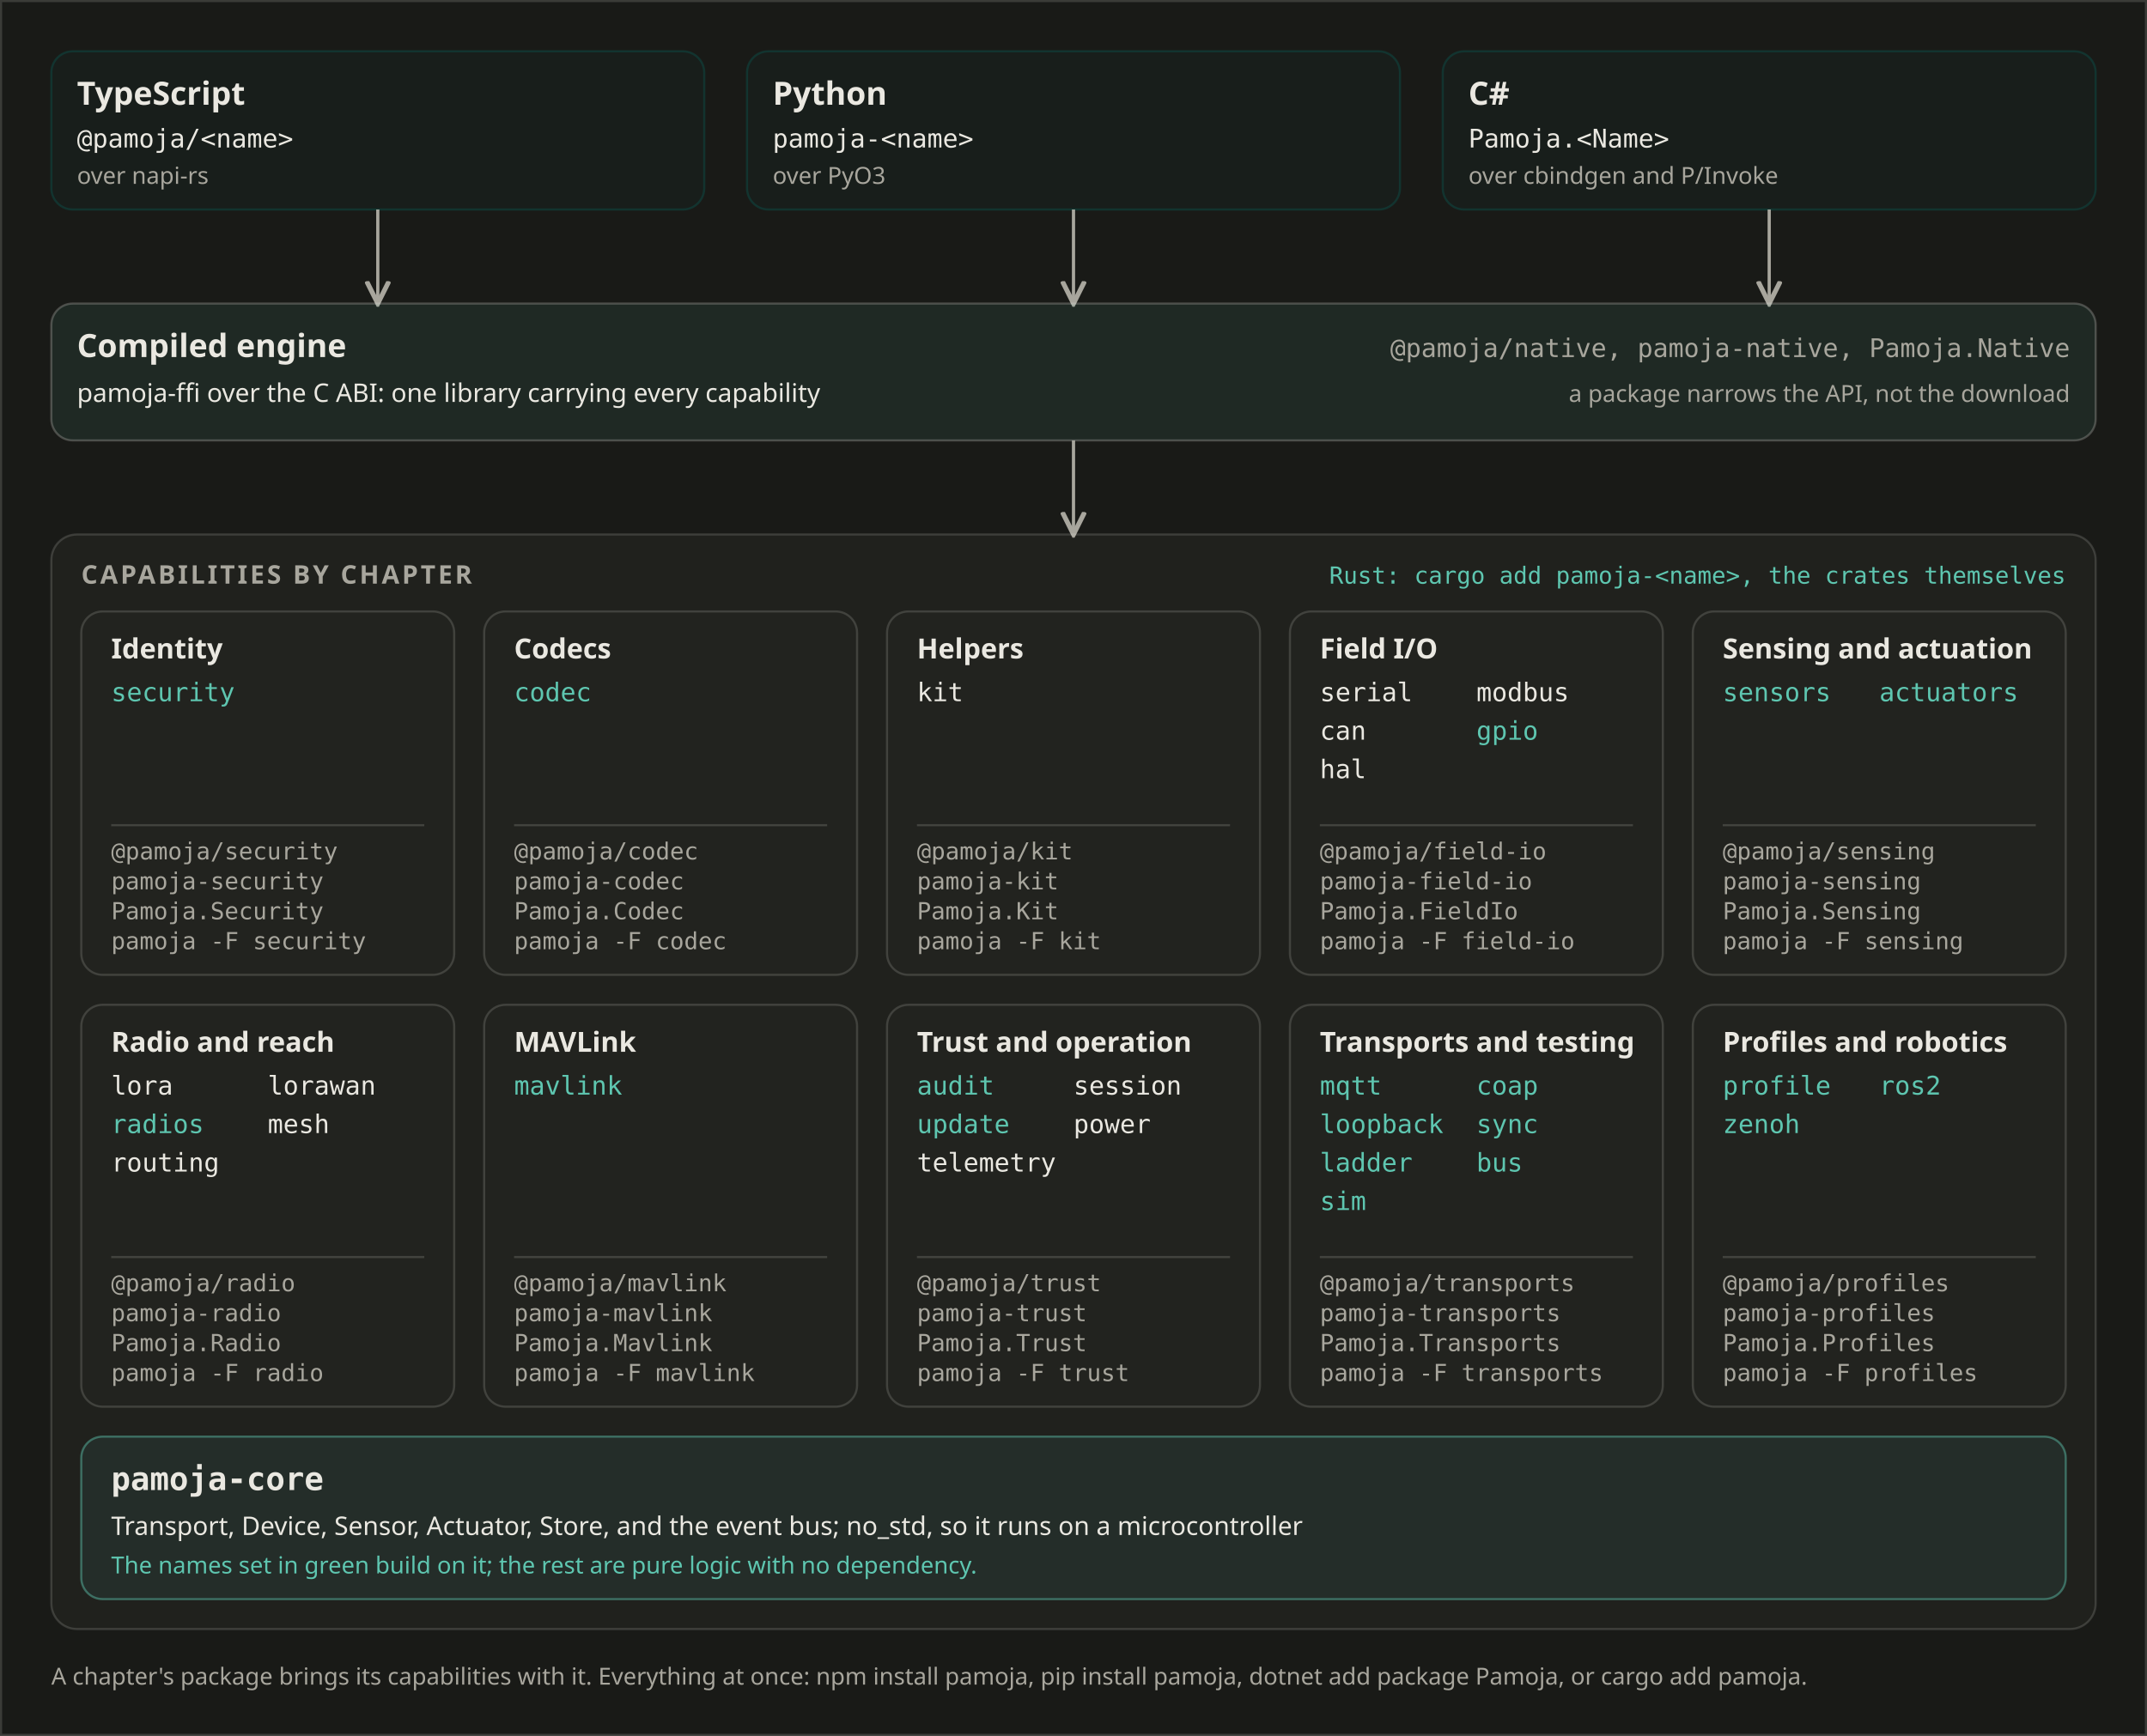
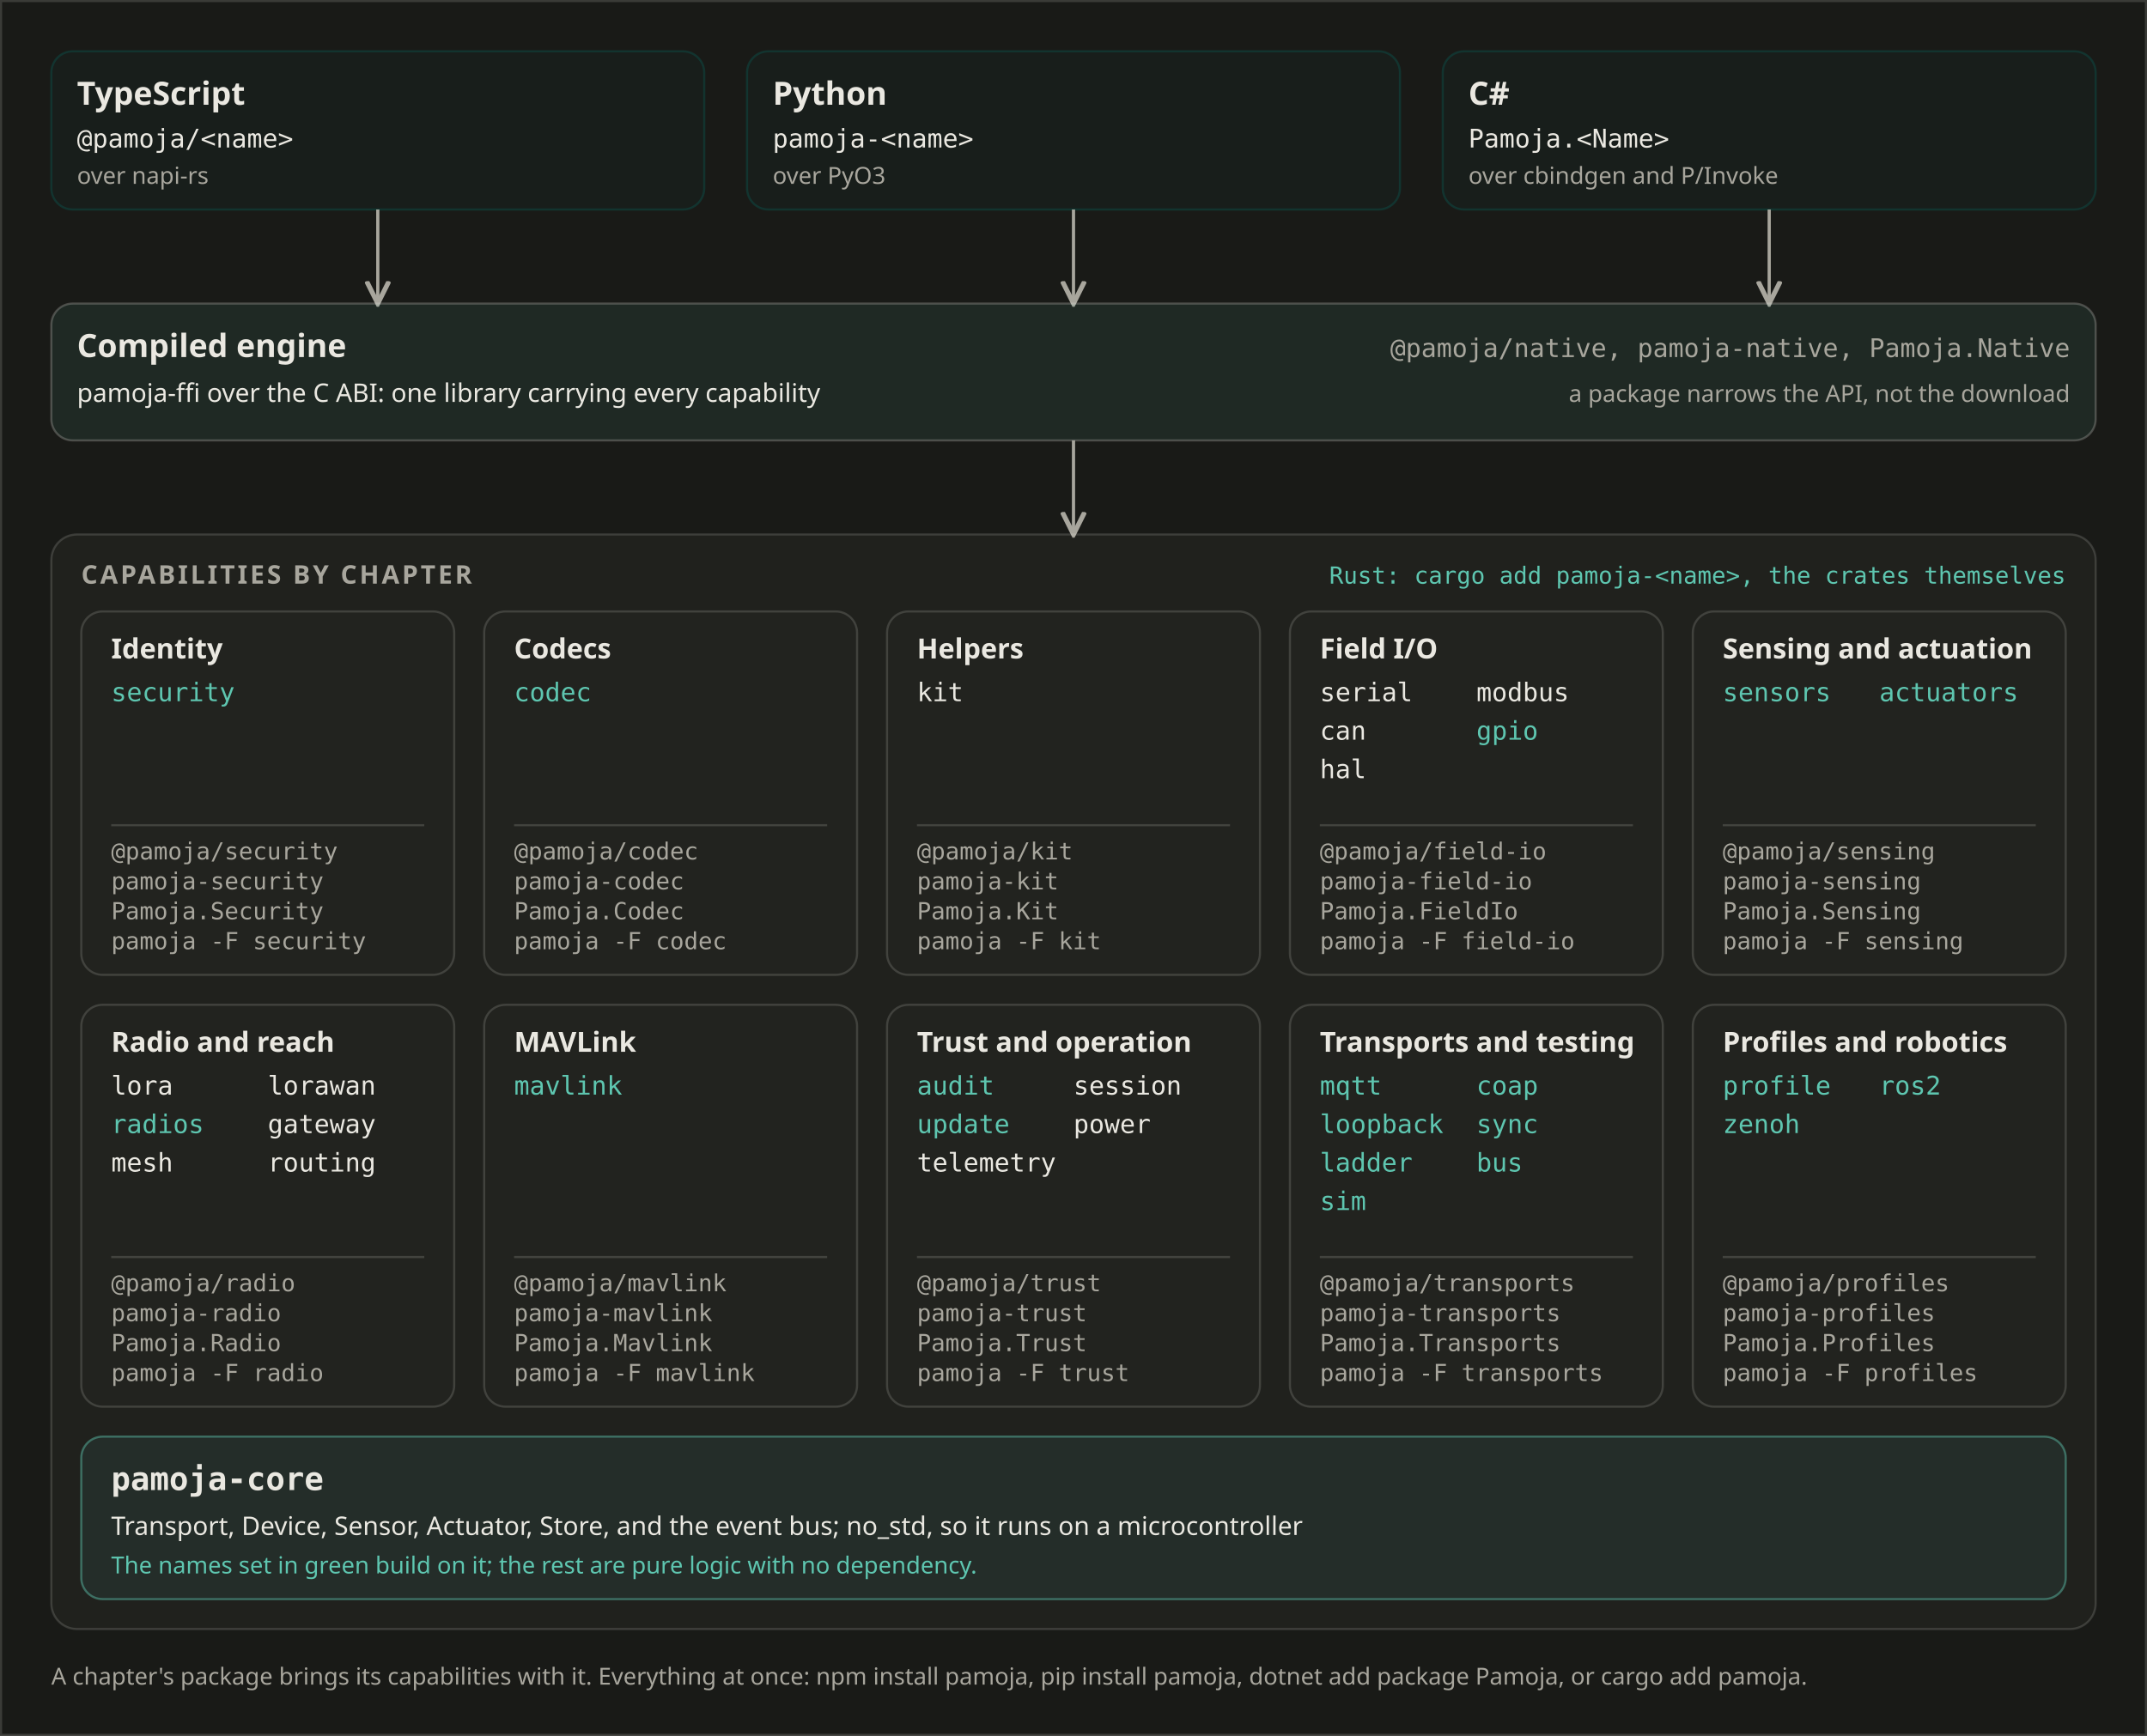
<svg xmlns="http://www.w3.org/2000/svg" width="1004" height="812" viewBox="0 0 1004 812" role="img" aria-labelledby="title">
  <defs>
    <marker id="head" viewBox="0 0 8 8" refX="7" refY="4" markerWidth="8" markerHeight="8" orient="auto">
      <path d="M0,0.5 L7,4 L0,7.5" fill="none" stroke="#a8a69d" stroke-width="1.5" />
    </marker>
  </defs>
  <rect width="1004" height="812" fill="#191a17" />
  <rect x="0.5" y="0.5" width="1003" height="811" fill="none" stroke="rgba(234, 232, 225, 0.16)" stroke-width="1" />
  <rect x="24" y="24" width="305.333" height="74" rx="10" fill="rgba(13, 77, 70, 0.09)" stroke="rgba(13, 77, 70, 0.5)" />
  <text x="36" y="49" font-family="Archivo, 'Segoe UI', system-ui, -apple-system, sans-serif" font-size="15" font-weight="600" fill="#eae8e1">TypeScript</text>
  <text x="36" y="69" font-family="'JetBrains Mono', Consolas, Menlo, monospace" font-size="12" font-weight="400" fill="#eae8e1">@pamoja/&lt;name&gt;</text>
  <text x="36" y="86" font-family="Archivo, 'Segoe UI', system-ui, -apple-system, sans-serif" font-size="11" font-weight="400" fill="#a8a69d">over napi-rs</text>
  <line x1="176.667" y1="98" x2="176.667" y2="142" stroke="#a8a69d" stroke-width="1.5" marker-end="url(#head)" />
  <rect x="349.333" y="24" width="305.333" height="74" rx="10" fill="rgba(13, 77, 70, 0.09)" stroke="rgba(13, 77, 70, 0.5)" />
  <text x="361.333" y="49" font-family="Archivo, 'Segoe UI', system-ui, -apple-system, sans-serif" font-size="15" font-weight="600" fill="#eae8e1">Python</text>
  <text x="361.333" y="69" font-family="'JetBrains Mono', Consolas, Menlo, monospace" font-size="12" font-weight="400" fill="#eae8e1">pamoja-&lt;name&gt;</text>
  <text x="361.333" y="86" font-family="Archivo, 'Segoe UI', system-ui, -apple-system, sans-serif" font-size="11" font-weight="400" fill="#a8a69d">over PyO3</text>
  <line x1="502" y1="98" x2="502" y2="142" stroke="#a8a69d" stroke-width="1.5" marker-end="url(#head)" />
  <rect x="674.667" y="24" width="305.333" height="74" rx="10" fill="rgba(13, 77, 70, 0.09)" stroke="rgba(13, 77, 70, 0.5)" />
  <text x="686.667" y="49" font-family="Archivo, 'Segoe UI', system-ui, -apple-system, sans-serif" font-size="15" font-weight="600" fill="#eae8e1">C#</text>
  <text x="686.667" y="69" font-family="'JetBrains Mono', Consolas, Menlo, monospace" font-size="12" font-weight="400" fill="#eae8e1">Pamoja.&lt;Name&gt;</text>
  <text x="686.667" y="86" font-family="Archivo, 'Segoe UI', system-ui, -apple-system, sans-serif" font-size="11" font-weight="400" fill="#a8a69d">over cbindgen and P/Invoke</text>
  <line x1="827.333" y1="98" x2="827.333" y2="142" stroke="#a8a69d" stroke-width="1.5" marker-end="url(#head)" />
  <rect x="24" y="142" width="956" height="64" rx="10" fill="rgba(94, 198, 176, 0.09)" stroke="rgba(234, 232, 225, 0.24)" />
  <text x="36" y="167" font-family="Archivo, 'Segoe UI', system-ui, -apple-system, sans-serif" font-size="15" font-weight="600" fill="#eae8e1">Compiled engine</text>
  <text x="36" y="188" font-family="Archivo, 'Segoe UI', system-ui, -apple-system, sans-serif" font-size="12" font-weight="400" fill="#eae8e1">pamoja-ffi over the C ABI: one library carrying every capability</text>
  <text x="968" y="167" font-family="'JetBrains Mono', Consolas, Menlo, monospace" font-size="12" font-weight="400" fill="#a8a69d" text-anchor="end">@pamoja/native, pamoja-native, Pamoja.Native</text>
  <text x="968" y="188" font-family="Archivo, 'Segoe UI', system-ui, -apple-system, sans-serif" font-size="11" font-weight="400" fill="#a8a69d" text-anchor="end">a package narrows the API, not the download</text>
  <line x1="502" y1="206" x2="502" y2="250" stroke="#a8a69d" stroke-width="1.5" marker-end="url(#head)" />
  <rect x="24" y="250" width="956" height="512" rx="12" fill="rgba(234, 232, 225, 0.035)" stroke="rgba(234, 232, 225, 0.16)" />
  <text x="38" y="273" font-family="Archivo, 'Segoe UI', system-ui, -apple-system, sans-serif" font-size="12" font-weight="600" fill="#a8a69d" letter-spacing="1.2">CAPABILITIES BY CHAPTER</text>
  <text x="966" y="273" font-family="'JetBrains Mono', Consolas, Menlo, monospace" font-size="11" font-weight="500" fill="#5ec6b0" text-anchor="end">Rust: cargo add pamoja-&lt;name&gt;, the crates themselves</text>
  <rect x="38" y="286" width="174.4" height="170" rx="10" fill="#22231f" stroke="rgba(234, 232, 225, 0.16)" />
  <text x="52" y="308" font-family="Archivo, 'Segoe UI', system-ui, -apple-system, sans-serif" font-size="13" font-weight="600" fill="#eae8e1">Identity</text>
  <text x="52" y="328" font-family="'JetBrains Mono', Consolas, Menlo, monospace" font-size="12" font-weight="500" fill="#5ec6b0">security</text>
  <line x1="52" y1="386" x2="198.4" y2="386" stroke="rgba(234, 232, 225, 0.16)" />
  <text x="52" y="402" font-family="'JetBrains Mono', Consolas, Menlo, monospace" font-size="11" font-weight="400" fill="#a8a69d">@pamoja/security</text>
  <text x="52" y="416" font-family="'JetBrains Mono', Consolas, Menlo, monospace" font-size="11" font-weight="400" fill="#a8a69d">pamoja-security</text>
  <text x="52" y="430" font-family="'JetBrains Mono', Consolas, Menlo, monospace" font-size="11" font-weight="400" fill="#a8a69d">Pamoja.Security</text>
  <text x="52" y="444" font-family="'JetBrains Mono', Consolas, Menlo, monospace" font-size="11" font-weight="400" fill="#a8a69d">pamoja -F security</text>
  <rect x="226.4" y="286" width="174.4" height="170" rx="10" fill="#22231f" stroke="rgba(234, 232, 225, 0.16)" />
  <text x="240.4" y="308" font-family="Archivo, 'Segoe UI', system-ui, -apple-system, sans-serif" font-size="13" font-weight="600" fill="#eae8e1">Codecs</text>
  <text x="240.4" y="328" font-family="'JetBrains Mono', Consolas, Menlo, monospace" font-size="12" font-weight="500" fill="#5ec6b0">codec</text>
  <line x1="240.4" y1="386" x2="386.8" y2="386" stroke="rgba(234, 232, 225, 0.16)" />
  <text x="240.4" y="402" font-family="'JetBrains Mono', Consolas, Menlo, monospace" font-size="11" font-weight="400" fill="#a8a69d">@pamoja/codec</text>
  <text x="240.4" y="416" font-family="'JetBrains Mono', Consolas, Menlo, monospace" font-size="11" font-weight="400" fill="#a8a69d">pamoja-codec</text>
  <text x="240.4" y="430" font-family="'JetBrains Mono', Consolas, Menlo, monospace" font-size="11" font-weight="400" fill="#a8a69d">Pamoja.Codec</text>
  <text x="240.4" y="444" font-family="'JetBrains Mono', Consolas, Menlo, monospace" font-size="11" font-weight="400" fill="#a8a69d">pamoja -F codec</text>
  <rect x="414.8" y="286" width="174.4" height="170" rx="10" fill="#22231f" stroke="rgba(234, 232, 225, 0.16)" />
  <text x="428.8" y="308" font-family="Archivo, 'Segoe UI', system-ui, -apple-system, sans-serif" font-size="13" font-weight="600" fill="#eae8e1">Helpers</text>
  <text x="428.8" y="328" font-family="'JetBrains Mono', Consolas, Menlo, monospace" font-size="12" font-weight="500" fill="#eae8e1">kit</text>
  <line x1="428.8" y1="386" x2="575.2" y2="386" stroke="rgba(234, 232, 225, 0.16)" />
  <text x="428.8" y="402" font-family="'JetBrains Mono', Consolas, Menlo, monospace" font-size="11" font-weight="400" fill="#a8a69d">@pamoja/kit</text>
  <text x="428.8" y="416" font-family="'JetBrains Mono', Consolas, Menlo, monospace" font-size="11" font-weight="400" fill="#a8a69d">pamoja-kit</text>
  <text x="428.8" y="430" font-family="'JetBrains Mono', Consolas, Menlo, monospace" font-size="11" font-weight="400" fill="#a8a69d">Pamoja.Kit</text>
  <text x="428.8" y="444" font-family="'JetBrains Mono', Consolas, Menlo, monospace" font-size="11" font-weight="400" fill="#a8a69d">pamoja -F kit</text>
  <rect x="603.2" y="286" width="174.4" height="170" rx="10" fill="#22231f" stroke="rgba(234, 232, 225, 0.16)" />
  <text x="617.2" y="308" font-family="Archivo, 'Segoe UI', system-ui, -apple-system, sans-serif" font-size="13" font-weight="600" fill="#eae8e1">Field I/O</text>
  <text x="617.2" y="328" font-family="'JetBrains Mono', Consolas, Menlo, monospace" font-size="12" font-weight="500" fill="#eae8e1">serial</text>
  <text x="690.4" y="328" font-family="'JetBrains Mono', Consolas, Menlo, monospace" font-size="12" font-weight="500" fill="#eae8e1">modbus</text>
  <text x="617.2" y="346" font-family="'JetBrains Mono', Consolas, Menlo, monospace" font-size="12" font-weight="500" fill="#eae8e1">can</text>
  <text x="690.4" y="346" font-family="'JetBrains Mono', Consolas, Menlo, monospace" font-size="12" font-weight="500" fill="#5ec6b0">gpio</text>
  <text x="617.2" y="364" font-family="'JetBrains Mono', Consolas, Menlo, monospace" font-size="12" font-weight="500" fill="#eae8e1">hal</text>
  <line x1="617.2" y1="386" x2="763.6" y2="386" stroke="rgba(234, 232, 225, 0.16)" />
  <text x="617.2" y="402" font-family="'JetBrains Mono', Consolas, Menlo, monospace" font-size="11" font-weight="400" fill="#a8a69d">@pamoja/field-io</text>
  <text x="617.2" y="416" font-family="'JetBrains Mono', Consolas, Menlo, monospace" font-size="11" font-weight="400" fill="#a8a69d">pamoja-field-io</text>
  <text x="617.2" y="430" font-family="'JetBrains Mono', Consolas, Menlo, monospace" font-size="11" font-weight="400" fill="#a8a69d">Pamoja.FieldIo</text>
  <text x="617.2" y="444" font-family="'JetBrains Mono', Consolas, Menlo, monospace" font-size="11" font-weight="400" fill="#a8a69d">pamoja -F field-io</text>
  <rect x="791.6" y="286" width="174.4" height="170" rx="10" fill="#22231f" stroke="rgba(234, 232, 225, 0.16)" />
  <text x="805.6" y="308" font-family="Archivo, 'Segoe UI', system-ui, -apple-system, sans-serif" font-size="13" font-weight="600" fill="#eae8e1">Sensing and actuation</text>
  <text x="805.6" y="328" font-family="'JetBrains Mono', Consolas, Menlo, monospace" font-size="12" font-weight="500" fill="#5ec6b0">sensors</text>
  <text x="878.8" y="328" font-family="'JetBrains Mono', Consolas, Menlo, monospace" font-size="12" font-weight="500" fill="#5ec6b0">actuators</text>
  <line x1="805.6" y1="386" x2="952" y2="386" stroke="rgba(234, 232, 225, 0.16)" />
  <text x="805.6" y="402" font-family="'JetBrains Mono', Consolas, Menlo, monospace" font-size="11" font-weight="400" fill="#a8a69d">@pamoja/sensing</text>
  <text x="805.6" y="416" font-family="'JetBrains Mono', Consolas, Menlo, monospace" font-size="11" font-weight="400" fill="#a8a69d">pamoja-sensing</text>
  <text x="805.6" y="430" font-family="'JetBrains Mono', Consolas, Menlo, monospace" font-size="11" font-weight="400" fill="#a8a69d">Pamoja.Sensing</text>
  <text x="805.6" y="444" font-family="'JetBrains Mono', Consolas, Menlo, monospace" font-size="11" font-weight="400" fill="#a8a69d">pamoja -F sensing</text>
  <rect x="38" y="470" width="174.4" height="188" rx="10" fill="#22231f" stroke="rgba(234, 232, 225, 0.16)" />
  <text x="52" y="492" font-family="Archivo, 'Segoe UI', system-ui, -apple-system, sans-serif" font-size="13" font-weight="600" fill="#eae8e1">Radio and reach</text>
  <text x="52" y="512" font-family="'JetBrains Mono', Consolas, Menlo, monospace" font-size="12" font-weight="500" fill="#eae8e1">lora</text>
  <text x="125.2" y="512" font-family="'JetBrains Mono', Consolas, Menlo, monospace" font-size="12" font-weight="500" fill="#eae8e1">lorawan</text>
  <text x="52" y="530" font-family="'JetBrains Mono', Consolas, Menlo, monospace" font-size="12" font-weight="500" fill="#5ec6b0">radios</text>
-   <text x="125.2" y="530" font-family="'JetBrains Mono', Consolas, Menlo, monospace" font-size="12" font-weight="500" fill="#eae8e1">mesh</text>
-   <text x="52" y="548" font-family="'JetBrains Mono', Consolas, Menlo, monospace" font-size="12" font-weight="500" fill="#eae8e1">routing</text>
+   <text x="125.2" y="530" font-family="'JetBrains Mono', Consolas, Menlo, monospace" font-size="12" font-weight="500" fill="#eae8e1">gateway</text>
+   <text x="52" y="548" font-family="'JetBrains Mono', Consolas, Menlo, monospace" font-size="12" font-weight="500" fill="#eae8e1">mesh</text>
+   <text x="125.2" y="548" font-family="'JetBrains Mono', Consolas, Menlo, monospace" font-size="12" font-weight="500" fill="#eae8e1">routing</text>
  <line x1="52" y1="588" x2="198.4" y2="588" stroke="rgba(234, 232, 225, 0.16)" />
  <text x="52" y="604" font-family="'JetBrains Mono', Consolas, Menlo, monospace" font-size="11" font-weight="400" fill="#a8a69d">@pamoja/radio</text>
  <text x="52" y="618" font-family="'JetBrains Mono', Consolas, Menlo, monospace" font-size="11" font-weight="400" fill="#a8a69d">pamoja-radio</text>
  <text x="52" y="632" font-family="'JetBrains Mono', Consolas, Menlo, monospace" font-size="11" font-weight="400" fill="#a8a69d">Pamoja.Radio</text>
  <text x="52" y="646" font-family="'JetBrains Mono', Consolas, Menlo, monospace" font-size="11" font-weight="400" fill="#a8a69d">pamoja -F radio</text>
  <rect x="226.4" y="470" width="174.4" height="188" rx="10" fill="#22231f" stroke="rgba(234, 232, 225, 0.16)" />
  <text x="240.4" y="492" font-family="Archivo, 'Segoe UI', system-ui, -apple-system, sans-serif" font-size="13" font-weight="600" fill="#eae8e1">MAVLink</text>
  <text x="240.4" y="512" font-family="'JetBrains Mono', Consolas, Menlo, monospace" font-size="12" font-weight="500" fill="#5ec6b0">mavlink</text>
  <line x1="240.4" y1="588" x2="386.8" y2="588" stroke="rgba(234, 232, 225, 0.16)" />
  <text x="240.4" y="604" font-family="'JetBrains Mono', Consolas, Menlo, monospace" font-size="11" font-weight="400" fill="#a8a69d">@pamoja/mavlink</text>
  <text x="240.4" y="618" font-family="'JetBrains Mono', Consolas, Menlo, monospace" font-size="11" font-weight="400" fill="#a8a69d">pamoja-mavlink</text>
  <text x="240.4" y="632" font-family="'JetBrains Mono', Consolas, Menlo, monospace" font-size="11" font-weight="400" fill="#a8a69d">Pamoja.Mavlink</text>
  <text x="240.4" y="646" font-family="'JetBrains Mono', Consolas, Menlo, monospace" font-size="11" font-weight="400" fill="#a8a69d">pamoja -F mavlink</text>
  <rect x="414.8" y="470" width="174.4" height="188" rx="10" fill="#22231f" stroke="rgba(234, 232, 225, 0.16)" />
  <text x="428.8" y="492" font-family="Archivo, 'Segoe UI', system-ui, -apple-system, sans-serif" font-size="13" font-weight="600" fill="#eae8e1">Trust and operation</text>
  <text x="428.8" y="512" font-family="'JetBrains Mono', Consolas, Menlo, monospace" font-size="12" font-weight="500" fill="#5ec6b0">audit</text>
  <text x="502" y="512" font-family="'JetBrains Mono', Consolas, Menlo, monospace" font-size="12" font-weight="500" fill="#eae8e1">session</text>
  <text x="428.8" y="530" font-family="'JetBrains Mono', Consolas, Menlo, monospace" font-size="12" font-weight="500" fill="#5ec6b0">update</text>
  <text x="502" y="530" font-family="'JetBrains Mono', Consolas, Menlo, monospace" font-size="12" font-weight="500" fill="#eae8e1">power</text>
  <text x="428.8" y="548" font-family="'JetBrains Mono', Consolas, Menlo, monospace" font-size="12" font-weight="500" fill="#eae8e1">telemetry</text>
  <line x1="428.8" y1="588" x2="575.2" y2="588" stroke="rgba(234, 232, 225, 0.16)" />
  <text x="428.8" y="604" font-family="'JetBrains Mono', Consolas, Menlo, monospace" font-size="11" font-weight="400" fill="#a8a69d">@pamoja/trust</text>
  <text x="428.8" y="618" font-family="'JetBrains Mono', Consolas, Menlo, monospace" font-size="11" font-weight="400" fill="#a8a69d">pamoja-trust</text>
  <text x="428.8" y="632" font-family="'JetBrains Mono', Consolas, Menlo, monospace" font-size="11" font-weight="400" fill="#a8a69d">Pamoja.Trust</text>
  <text x="428.8" y="646" font-family="'JetBrains Mono', Consolas, Menlo, monospace" font-size="11" font-weight="400" fill="#a8a69d">pamoja -F trust</text>
  <rect x="603.2" y="470" width="174.4" height="188" rx="10" fill="#22231f" stroke="rgba(234, 232, 225, 0.16)" />
  <text x="617.2" y="492" font-family="Archivo, 'Segoe UI', system-ui, -apple-system, sans-serif" font-size="13" font-weight="600" fill="#eae8e1">Transports and testing</text>
  <text x="617.2" y="512" font-family="'JetBrains Mono', Consolas, Menlo, monospace" font-size="12" font-weight="500" fill="#5ec6b0">mqtt</text>
  <text x="690.4" y="512" font-family="'JetBrains Mono', Consolas, Menlo, monospace" font-size="12" font-weight="500" fill="#5ec6b0">coap</text>
  <text x="617.2" y="530" font-family="'JetBrains Mono', Consolas, Menlo, monospace" font-size="12" font-weight="500" fill="#5ec6b0">loopback</text>
  <text x="690.4" y="530" font-family="'JetBrains Mono', Consolas, Menlo, monospace" font-size="12" font-weight="500" fill="#5ec6b0">sync</text>
  <text x="617.2" y="548" font-family="'JetBrains Mono', Consolas, Menlo, monospace" font-size="12" font-weight="500" fill="#5ec6b0">ladder</text>
  <text x="690.4" y="548" font-family="'JetBrains Mono', Consolas, Menlo, monospace" font-size="12" font-weight="500" fill="#5ec6b0">bus</text>
  <text x="617.2" y="566" font-family="'JetBrains Mono', Consolas, Menlo, monospace" font-size="12" font-weight="500" fill="#5ec6b0">sim</text>
  <line x1="617.2" y1="588" x2="763.6" y2="588" stroke="rgba(234, 232, 225, 0.16)" />
  <text x="617.2" y="604" font-family="'JetBrains Mono', Consolas, Menlo, monospace" font-size="11" font-weight="400" fill="#a8a69d">@pamoja/transports</text>
  <text x="617.2" y="618" font-family="'JetBrains Mono', Consolas, Menlo, monospace" font-size="11" font-weight="400" fill="#a8a69d">pamoja-transports</text>
  <text x="617.2" y="632" font-family="'JetBrains Mono', Consolas, Menlo, monospace" font-size="11" font-weight="400" fill="#a8a69d">Pamoja.Transports</text>
  <text x="617.2" y="646" font-family="'JetBrains Mono', Consolas, Menlo, monospace" font-size="11" font-weight="400" fill="#a8a69d">pamoja -F transports</text>
  <rect x="791.6" y="470" width="174.4" height="188" rx="10" fill="#22231f" stroke="rgba(234, 232, 225, 0.16)" />
  <text x="805.6" y="492" font-family="Archivo, 'Segoe UI', system-ui, -apple-system, sans-serif" font-size="13" font-weight="600" fill="#eae8e1">Profiles and robotics</text>
  <text x="805.6" y="512" font-family="'JetBrains Mono', Consolas, Menlo, monospace" font-size="12" font-weight="500" fill="#5ec6b0">profile</text>
  <text x="878.8" y="512" font-family="'JetBrains Mono', Consolas, Menlo, monospace" font-size="12" font-weight="500" fill="#5ec6b0">ros2</text>
  <text x="805.6" y="530" font-family="'JetBrains Mono', Consolas, Menlo, monospace" font-size="12" font-weight="500" fill="#5ec6b0">zenoh</text>
  <line x1="805.6" y1="588" x2="952" y2="588" stroke="rgba(234, 232, 225, 0.16)" />
  <text x="805.6" y="604" font-family="'JetBrains Mono', Consolas, Menlo, monospace" font-size="11" font-weight="400" fill="#a8a69d">@pamoja/profiles</text>
  <text x="805.6" y="618" font-family="'JetBrains Mono', Consolas, Menlo, monospace" font-size="11" font-weight="400" fill="#a8a69d">pamoja-profiles</text>
  <text x="805.6" y="632" font-family="'JetBrains Mono', Consolas, Menlo, monospace" font-size="11" font-weight="400" fill="#a8a69d">Pamoja.Profiles</text>
  <text x="805.6" y="646" font-family="'JetBrains Mono', Consolas, Menlo, monospace" font-size="11" font-weight="400" fill="#a8a69d">pamoja -F profiles</text>
  <rect x="38" y="672" width="928" height="76" rx="10" fill="rgba(94, 198, 176, 0.08)" stroke="rgba(94, 198, 176, 0.45)" />
  <text x="52" y="697" font-family="'JetBrains Mono', Consolas, Menlo, monospace" font-size="15" font-weight="600" fill="#eae8e1">pamoja-core</text>
  <text x="52" y="718" font-family="Archivo, 'Segoe UI', system-ui, -apple-system, sans-serif" font-size="12" font-weight="400" fill="#eae8e1">Transport, Device, Sensor, Actuator, Store, and the event bus; no_std, so it runs on a microcontroller</text>
  <text x="52" y="736" font-family="Archivo, 'Segoe UI', system-ui, -apple-system, sans-serif" font-size="11" font-weight="400" fill="#5ec6b0">The names set in green build on it; the rest are pure logic with no dependency.</text>
  <text x="24" y="788" font-family="Archivo, 'Segoe UI', system-ui, -apple-system, sans-serif" font-size="11" font-weight="400" fill="#a8a69d">A chapter's package brings its capabilities with it. Everything at once: npm install pamoja, pip install pamoja, dotnet add package Pamoja, or cargo add pamoja.</text>
</svg>
